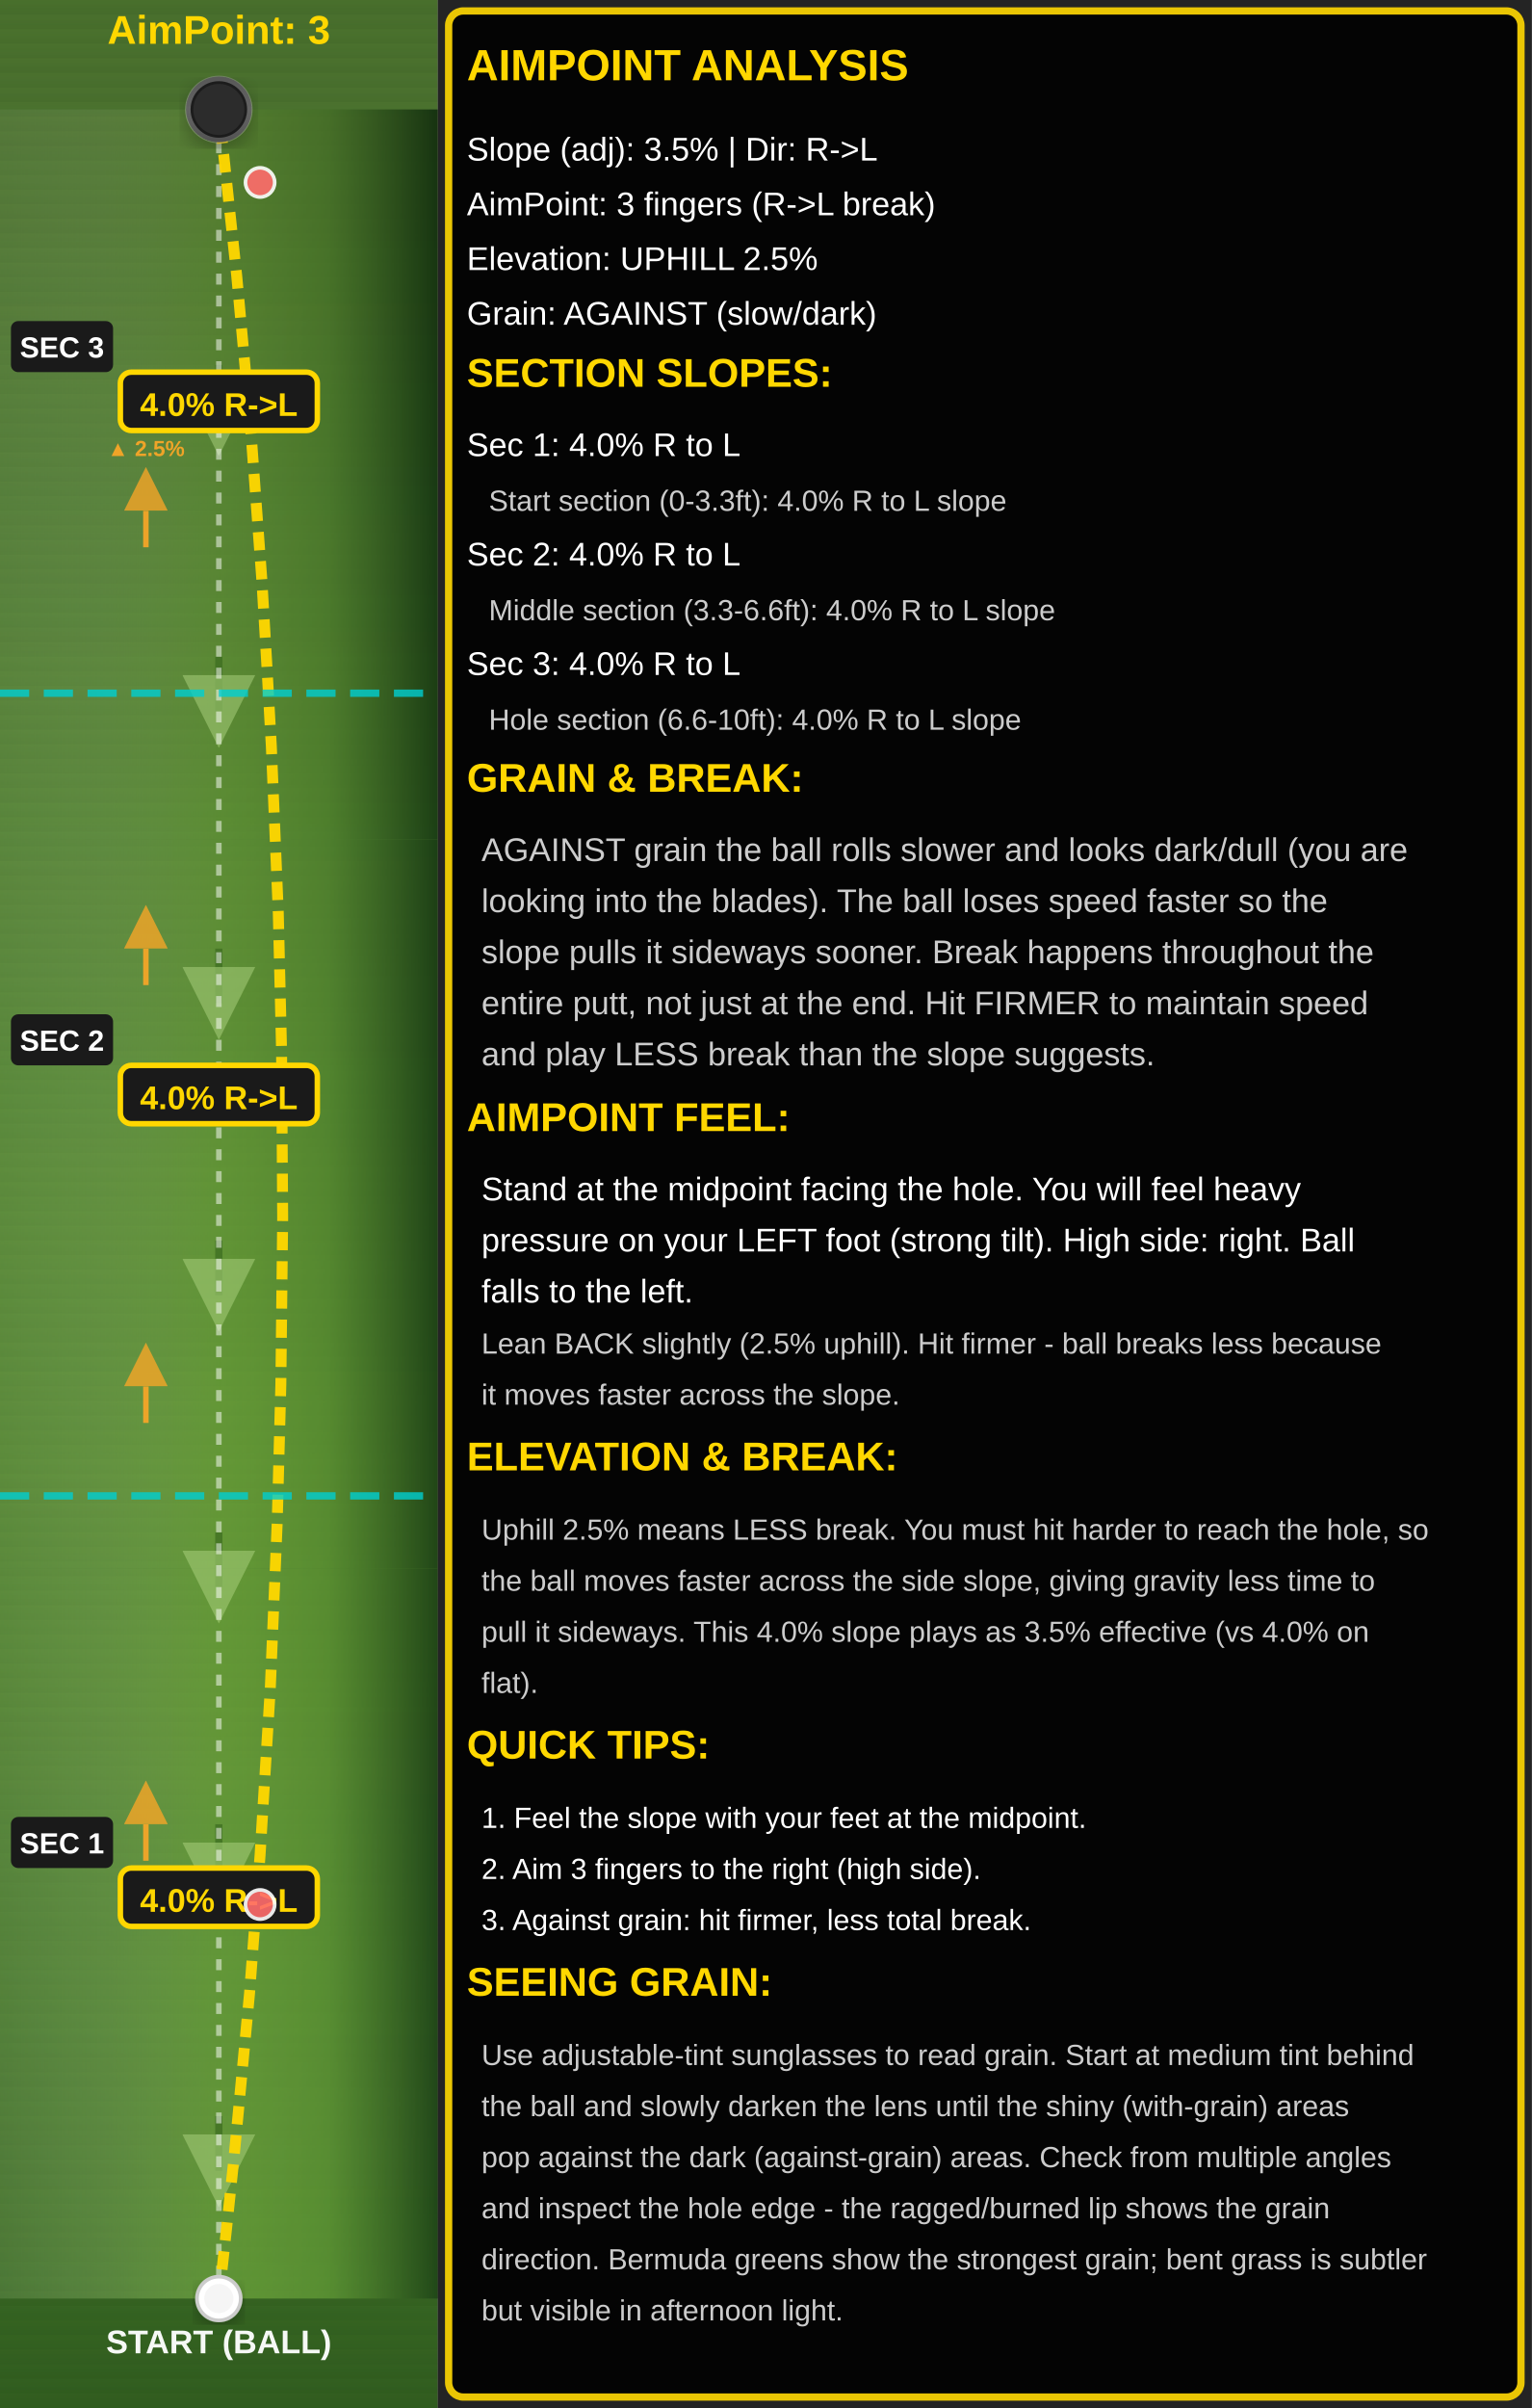
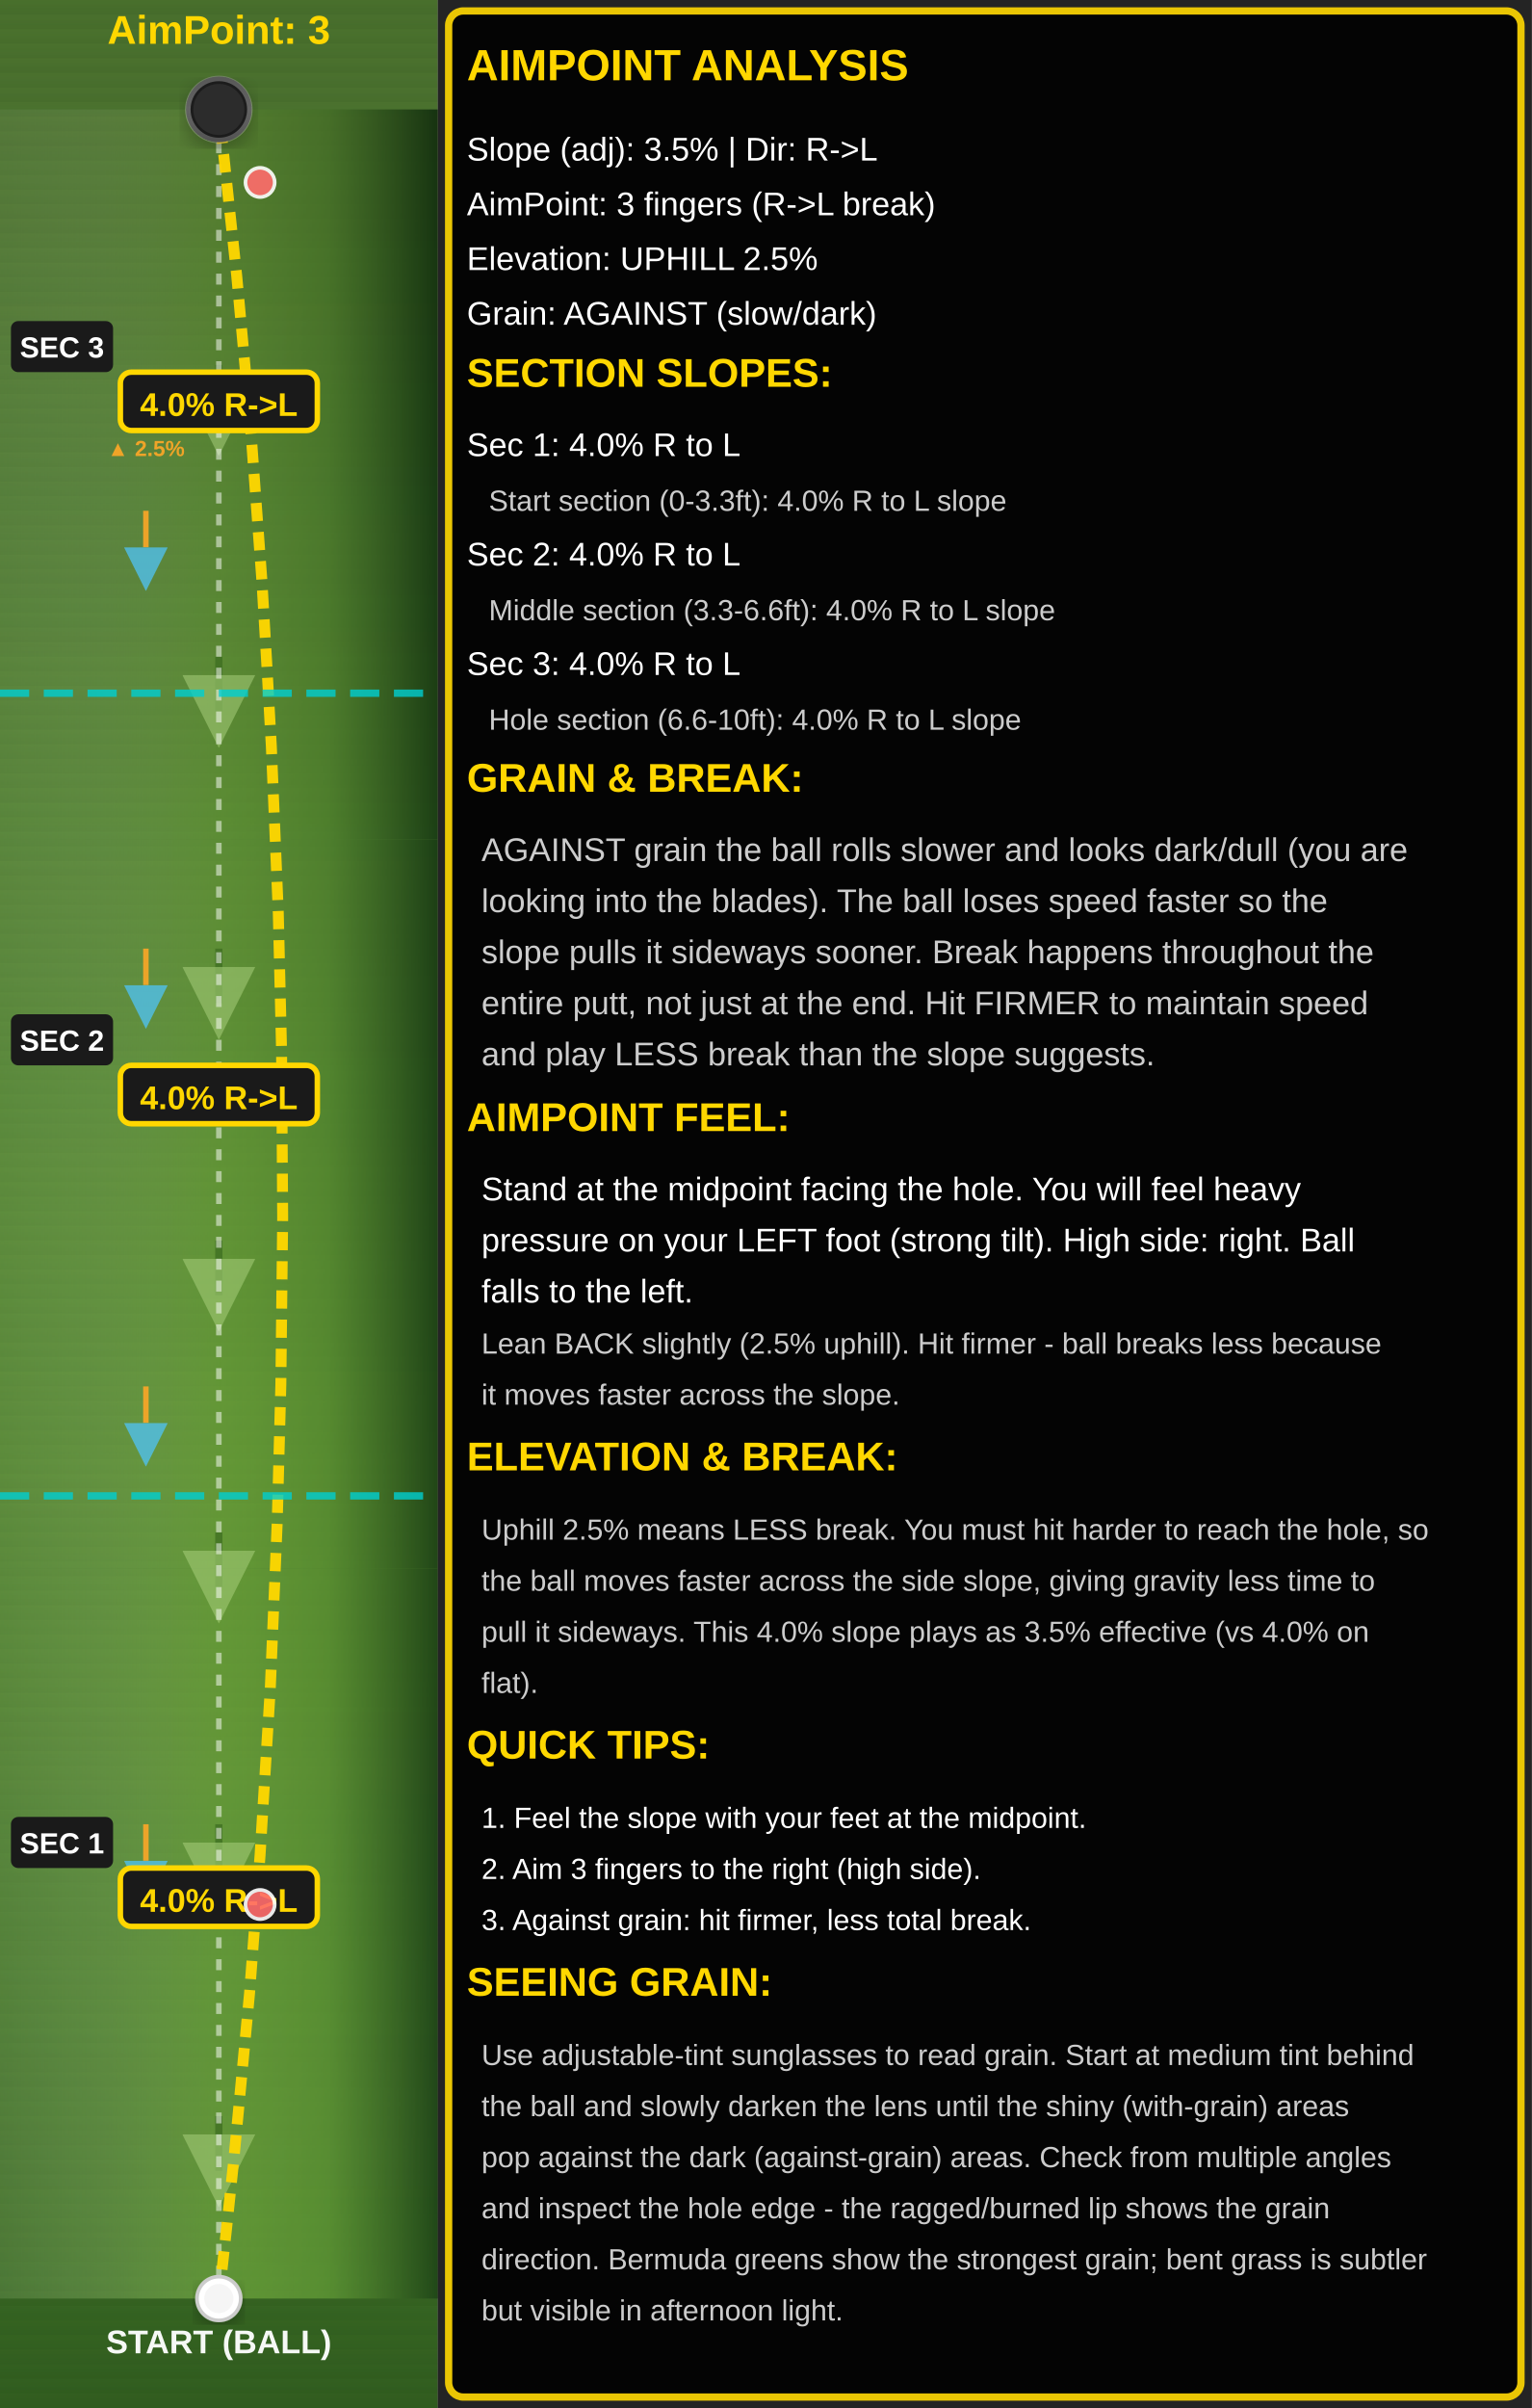
<svg xmlns="http://www.w3.org/2000/svg" width="420" height="660">
  <defs>
    <linearGradient id="baseGreen" x1="0%" y1="0%" x2="0%" y2="100%">
      <stop offset="0%" style="stop-color:#689F38;stop-opacity:1" />
      <stop offset="50%" style="stop-color:#558B2F;stop-opacity:1" />
      <stop offset="100%" style="stop-color:#4A7C27;stop-opacity:1" />
    </linearGradient>
    <linearGradient id="grainGradient" x1="0%" y1="0%" x2="0%" y2="100%">
      <stop offset="0%" style="stop-color:#0D1F0A;stop-opacity:0.7" />
      <stop offset="30%" style="stop-color:#1B3D14;stop-opacity:0.6" />
      <stop offset="60%" style="stop-color:#2E5A1F;stop-opacity:0.45" />
      <stop offset="100%" style="stop-color:#3E7B2F;stop-opacity:0.3" />
    </linearGradient>
    <linearGradient id="elevationGradient" x1="0%" y1="0%" x2="0%" y2="100%">
      <stop offset="0%" style="stop-color:#AED581;stop-opacity:0.28" />
      <stop offset="50%" style="stop-color:#689F38;stop-opacity:0.60" />
      <stop offset="100%" style="stop-color:#1B3D14;stop-opacity:0.92" />
    </linearGradient>
    <linearGradient id="breakGradientSec1" x1="0%" y1="0%" x2="100%" y2="0%">
      <stop offset="0%" style="stop-color:#C5E1A5;stop-opacity:0.2" />
      <stop offset="25%" style="stop-color:#AED581;stop-opacity:0.36" />
      <stop offset="50%" style="stop-color:#8BC34A;stop-opacity:0.6" />
      <stop offset="75%" style="stop-color:#689F38;stop-opacity:0.8" />
      <stop offset="100%" style="stop-color:#1B3D14;stop-opacity:1.0" />
    </linearGradient>
    <linearGradient id="breakGradientSec2" x1="0%" y1="0%" x2="100%" y2="0%">
      <stop offset="0%" style="stop-color:#C5E1A5;stop-opacity:0.2" />
      <stop offset="25%" style="stop-color:#AED581;stop-opacity:0.36" />
      <stop offset="50%" style="stop-color:#8BC34A;stop-opacity:0.6" />
      <stop offset="75%" style="stop-color:#689F38;stop-opacity:0.8" />
      <stop offset="100%" style="stop-color:#1B3D14;stop-opacity:1.0" />
    </linearGradient>
    <linearGradient id="breakGradientSec3" x1="0%" y1="0%" x2="100%" y2="0%">
      <stop offset="0%" style="stop-color:#C5E1A5;stop-opacity:0.2" />
      <stop offset="25%" style="stop-color:#AED581;stop-opacity:0.36" />
      <stop offset="50%" style="stop-color:#8BC34A;stop-opacity:0.6" />
      <stop offset="75%" style="stop-color:#689F38;stop-opacity:0.8" />
      <stop offset="100%" style="stop-color:#1B3D14;stop-opacity:1.0" />
    </linearGradient>
    <linearGradient id="holeGrainGradient" x1="50%" y1="0%" x2="50%" y2="100%">
      <stop offset="0%" style="stop-color:#999999;stop-opacity:0.6" />
      <stop offset="50%" style="stop-color:#CCCCCC;stop-opacity:0.5" />
      <stop offset="100%" style="stop-color:#FFFFFF;stop-opacity:0.3" />
    </linearGradient>
    <filter id="shadow">
      <feDropShadow dx="0" dy="2" stdDeviation="3" flood-opacity="0.3" />
    </filter>
    <marker id="arrowhead-grain" markerWidth="10" markerHeight="10" refX="5" refY="5" orient="auto">
      <polygon points="0,0 10,5 0,10" fill="#AED581" opacity="0.7" />
    </marker>
    <marker id="arrowhead-elev-up" markerWidth="8" markerHeight="8" refX="4" refY="8" orient="0">
      <polygon points="4,0 8,8 0,8" fill="#FFA726" opacity="0.85" />
    </marker>
    <marker id="arrowhead-elev-down" markerWidth="8" markerHeight="8" refX="4" refY="0" orient="0">
      <polygon points="0,0 8,0 4,8" fill="#4FC3F7" opacity="0.85" />
    </marker>
    <pattern id="grassTexture" x="0" y="0" width="4" height="4" patternUnits="userSpaceOnUse">
      <rect width="4" height="4" fill="url(#baseGreen)" opacity="0.95" />
      <line x1="0" y1="2" x2="4" y2="2" stroke="#5A9B3F" stroke-width="0.5" opacity="0.3" />
    </pattern>
  </defs>
  <rect width="120" height="660" fill="url(#baseGreen)" />
  <rect width="120" height="660" fill="url(#grassTexture)" opacity="0.3" />
  <rect width="120" height="660" fill="url(#elevationGradient)" opacity="0.7" />
  <rect x="0" y="430.0" width="120" height="200.0" fill="url(#breakGradientSec1)" opacity="1.0" />
  <rect x="0" y="230.0" width="120" height="200.0" fill="url(#breakGradientSec2)" opacity="1.0" />
  <rect x="0" y="30" width="120" height="200.0" fill="url(#breakGradientSec3)" opacity="1.0" />
  <rect width="120" height="660" fill="url(#grainGradient)" opacity="0.6" />
  <line x1="60.0" y1="100" x2="60.0" y2="115" stroke="#3A6B1F" stroke-width="2" opacity="0.7" marker-end="url(#arrowhead-grain)" />
  <line x1="60.0" y1="180" x2="60.0" y2="195" stroke="#3A6B1F" stroke-width="2" opacity="0.7" marker-end="url(#arrowhead-grain)" />
  <line x1="60.0" y1="260" x2="60.0" y2="275" stroke="#3A6B1F" stroke-width="2" opacity="0.7" marker-end="url(#arrowhead-grain)" />
  <line x1="60.0" y1="340" x2="60.0" y2="355" stroke="#3A6B1F" stroke-width="2" opacity="0.7" marker-end="url(#arrowhead-grain)" />
  <line x1="60.0" y1="420" x2="60.0" y2="435" stroke="#3A6B1F" stroke-width="2" opacity="0.7" marker-end="url(#arrowhead-grain)" />
  <line x1="60.0" y1="500" x2="60.0" y2="515" stroke="#3A6B1F" stroke-width="2" opacity="0.7" marker-end="url(#arrowhead-grain)" />
  <line x1="60.0" y1="580" x2="60.0" y2="595" stroke="#3A6B1F" stroke-width="2" opacity="0.7" marker-end="url(#arrowhead-grain)" />
-   <line x1="40.0" y1="150" x2="40.0" y2="140" stroke="#FFA726" stroke-width="1.5" opacity="0.88" marker-end="url(#arrowhead-elev-up)" />
-   <line x1="40.0" y1="270" x2="40.0" y2="260" stroke="#FFA726" stroke-width="1.5" opacity="0.88" marker-end="url(#arrowhead-elev-up)" />
-   <line x1="40.0" y1="390" x2="40.0" y2="380" stroke="#FFA726" stroke-width="1.5" opacity="0.88" marker-end="url(#arrowhead-elev-up)" />
-   <line x1="40.0" y1="510" x2="40.0" y2="500" stroke="#FFA726" stroke-width="1.5" opacity="0.88" marker-end="url(#arrowhead-elev-up)" />
+   <line x1="40.0" y1="140" x2="40.0" y2="150" stroke="#FFA726" stroke-width="1.5" opacity="0.88" marker-end="url(#arrowhead-elev-down)" />
+   <line x1="40.0" y1="260" x2="40.0" y2="270" stroke="#FFA726" stroke-width="1.5" opacity="0.88" marker-end="url(#arrowhead-elev-down)" />
+   <line x1="40.0" y1="380" x2="40.0" y2="390" stroke="#FFA726" stroke-width="1.5" opacity="0.88" marker-end="url(#arrowhead-elev-down)" />
+   <line x1="40.0" y1="500" x2="40.0" y2="510" stroke="#FFA726" stroke-width="1.5" opacity="0.88" marker-end="url(#arrowhead-elev-down)" />
  <text x="40.0" y="125" font-family="Arial, sans-serif" font-size="6" fill="#FFA726" text-anchor="middle" font-weight="bold" opacity="0.9">▲ 2.5%</text>
  <line x1="60.0" y1="630" x2="60.0" y2="30.0" stroke="#FFFFFF" stroke-width="1.5" stroke-dasharray="3,3" opacity="0.5" />
  <path d="M 60.0 630.0 C 61.4 617.5, 62.8 604.6, 64.1 592.0 C 65.5 577.0, 67.0 561.5, 68.4 546.5 C 69.4 533.9, 70.3 521.0, 71.3 508.5 C 72.2 493.4, 73.2 477.9, 74.1 462.9 C 74.7 447.9, 75.4 432.4, 76.0 417.3 C 76.3 404.8, 76.7 391.9, 77.0 379.4 C 77.2 364.3, 77.3 348.8, 77.5 333.8 C 77.4 318.8, 77.3 303.3, 77.2 288.2 C 76.9 275.7, 76.6 262.8, 76.3 250.3 C 75.7 235.2, 75.0 219.7, 74.4 204.7 C 73.6 189.6, 72.7 174.2, 71.8 159.1 C 70.9 146.6, 69.9 133.7, 69.0 121.1 C 67.7 106.1, 66.3 90.6, 64.9 75.6 C 63.3 60.5, 61.6 45.0, 60.0 30.0" stroke="#FFD700" stroke-width="3" fill="none" stroke-dasharray="5,3" opacity="0.95" />
  <line x1="0" y1="410.0" x2="120" y2="410.0" stroke="#00CED1" stroke-width="2" opacity="0.8" stroke-dasharray="8,4" />
  <line x1="0" y1="190.0" x2="120" y2="190.0" stroke="#00CED1" stroke-width="2" opacity="0.8" stroke-dasharray="8,4" />
  <rect x="3" y="498.0" width="28" height="14" fill="#1A1A1A" rx="2" />
  <text x="17" y="508.0" font-family="Arial, sans-serif" font-size="8" fill="#FFFFFF" text-anchor="middle" font-weight="bold">SEC 1</text>
  <rect x="33.0" y="512.0" width="54" height="16" fill="#1A1A1A" rx="3" stroke="#FFD700" stroke-width="1.5" />
  <text x="60.0" y="524.0" font-family="Arial, sans-serif" font-size="9" fill="#FFD700" text-anchor="middle" font-weight="bold">4.0% R-&gt;L</text>
  <rect x="3" y="278.0" width="28" height="14" fill="#1A1A1A" rx="2" />
  <text x="17" y="288.0" font-family="Arial, sans-serif" font-size="8" fill="#FFFFFF" text-anchor="middle" font-weight="bold">SEC 2</text>
  <rect x="33.0" y="292.0" width="54" height="16" fill="#1A1A1A" rx="3" stroke="#FFD700" stroke-width="1.5" />
  <text x="60.0" y="304.0" font-family="Arial, sans-serif" font-size="9" fill="#FFD700" text-anchor="middle" font-weight="bold">4.0% R-&gt;L</text>
  <rect x="3" y="88.0" width="28" height="14" fill="#1A1A1A" rx="2" />
  <text x="17" y="98.0" font-family="Arial, sans-serif" font-size="8" fill="#FFFFFF" text-anchor="middle" font-weight="bold">SEC 3</text>
  <rect x="33.0" y="102.0" width="54" height="16" fill="#1A1A1A" rx="3" stroke="#FFD700" stroke-width="1.5" />
  <text x="60.0" y="114.0" font-family="Arial, sans-serif" font-size="9" fill="#FFD700" text-anchor="middle" font-weight="bold">4.0% R-&gt;L</text>
  <circle cx="71.306" cy="522" r="4" fill="#FF6B6B" opacity="0.9" stroke="#FFFFFF" stroke-width="1" />
  <circle cx="71.306" cy="50" r="4" fill="#FF6B6B" opacity="0.9" stroke="#FFFFFF" stroke-width="1" />
  <text x="60.0" y="12" font-family="Arial, sans-serif" font-size="11" fill="#FFD700" text-anchor="middle" font-weight="bold">AimPoint: 3</text>
  <circle cx="60.0" cy="30.0" r="9" fill="#1A1A1A" filter="url(#shadow)" />
  <circle cx="60.0" cy="30.0" r="7" fill="#2C2C2C" />
  <circle cx="60.0" cy="30.0" r="8.5" fill="none" stroke="url(#holeGrainGradient)" stroke-width="1.5" opacity="0.8" />
  <circle cx="60.0" cy="630" r="6" fill="#FFFFFF" stroke="#CCCCCC" stroke-width="1" filter="url(#shadow)" />
  <circle cx="60.0" cy="630" r="4" fill="#F5F5F5" />
  <text x="60.0" y="645" font-family="Arial, sans-serif" font-size="9" fill="#FFFFFF" text-anchor="middle" font-weight="bold" opacity="0.95">START (BALL)</text>
  <rect x="120" y="0" width="300" height="660" fill="#1A1A1A" opacity="0.95" />
  <rect x="123" y="3" width="294" height="654" fill="#000000" opacity="0.9" rx="4" stroke="#FFD700" stroke-width="2" />
  <text x="128" y="22" font-family="Arial, sans-serif" font-size="12" fill="#FFD700" font-weight="bold">AIMPOINT ANALYSIS</text>
  <text x="128" y="44" font-family="Arial, sans-serif" font-size="9" fill="#FFFFFF">Slope (adj): 3.5%  |  Dir: R-&gt;L</text>
  <text x="128" y="59" font-family="Arial, sans-serif" font-size="9" fill="#FFFFFF">AimPoint: 3 fingers (R-&gt;L break)</text>
  <text x="128" y="74" font-family="Arial, sans-serif" font-size="9" fill="#FFFFFF">Elevation: UPHILL 2.5%</text>
  <text x="128" y="89" font-family="Arial, sans-serif" font-size="9" fill="#FFFFFF">Grain: AGAINST (slow/dark)</text>
  <text x="128" y="106" font-family="Arial, sans-serif" font-size="11" fill="#FFD700" font-weight="bold">SECTION SLOPES:</text>
  <text x="128" y="125" font-family="Arial, sans-serif" font-size="9" fill="#FFFFFF">Sec 1: 4.0% R to L</text>
  <text x="134" y="140" font-family="Arial, sans-serif" font-size="8" fill="#CCCCCC">Start section (0-3.3ft): 4.0% R to L slope</text>
  <text x="128" y="155" font-family="Arial, sans-serif" font-size="9" fill="#FFFFFF">Sec 2: 4.0% R to L</text>
  <text x="134" y="170" font-family="Arial, sans-serif" font-size="8" fill="#CCCCCC">Middle section (3.3-6.6ft): 4.0% R to L slope</text>
  <text x="128" y="185" font-family="Arial, sans-serif" font-size="9" fill="#FFFFFF">Sec 3: 4.0% R to L</text>
  <text x="134" y="200" font-family="Arial, sans-serif" font-size="8" fill="#CCCCCC">Hole section (6.6-10ft): 4.0% R to L slope</text>
  <text x="128" y="217" font-family="Arial, sans-serif" font-size="11" fill="#FFD700" font-weight="bold">GRAIN &amp; BREAK:</text>
  <text x="132" y="236" font-family="Arial, sans-serif" font-size="9" fill="#CCCCCC">AGAINST grain the ball rolls slower and looks dark/dull (you are</text>
  <text x="132" y="250" font-family="Arial, sans-serif" font-size="9" fill="#CCCCCC">looking into the blades). The ball loses speed faster so the</text>
  <text x="132" y="264" font-family="Arial, sans-serif" font-size="9" fill="#CCCCCC">slope pulls it sideways sooner. Break happens throughout the</text>
  <text x="132" y="278" font-family="Arial, sans-serif" font-size="9" fill="#CCCCCC">entire putt, not just at the end. Hit FIRMER to maintain speed</text>
  <text x="132" y="292" font-family="Arial, sans-serif" font-size="9" fill="#CCCCCC">and play LESS break than the slope suggests.</text>
  <text x="128" y="310" font-family="Arial, sans-serif" font-size="11" fill="#FFD700" font-weight="bold">AIMPOINT FEEL:</text>
  <text x="132" y="329" font-family="Arial, sans-serif" font-size="9" fill="#FFFFFF">Stand at the midpoint facing the hole. You will feel heavy</text>
  <text x="132" y="343" font-family="Arial, sans-serif" font-size="9" fill="#FFFFFF">pressure on your LEFT foot (strong tilt). High side: right. Ball</text>
  <text x="132" y="357" font-family="Arial, sans-serif" font-size="9" fill="#FFFFFF">falls to the left.</text>
  <text x="132" y="371" font-family="Arial, sans-serif" font-size="8" fill="#CCCCCC">Lean BACK slightly (2.5% uphill). Hit firmer - ball breaks less because</text>
  <text x="132" y="385" font-family="Arial, sans-serif" font-size="8" fill="#CCCCCC">it moves faster across the slope.</text>
  <text x="128" y="403" font-family="Arial, sans-serif" font-size="11" fill="#FFD700" font-weight="bold">ELEVATION &amp; BREAK:</text>
  <text x="132" y="422" font-family="Arial, sans-serif" font-size="8" fill="#CCCCCC">Uphill 2.5% means LESS break. You must hit harder to reach the hole, so</text>
  <text x="132" y="436" font-family="Arial, sans-serif" font-size="8" fill="#CCCCCC">the ball moves faster across the side slope, giving gravity less time to</text>
  <text x="132" y="450" font-family="Arial, sans-serif" font-size="8" fill="#CCCCCC">pull it sideways. This 4.0% slope plays as 3.5% effective (vs 4.0% on</text>
  <text x="132" y="464" font-family="Arial, sans-serif" font-size="8" fill="#CCCCCC">flat).</text>
  <text x="128" y="482" font-family="Arial, sans-serif" font-size="11" fill="#FFD700" font-weight="bold">QUICK TIPS:</text>
  <text x="132" y="501" font-family="Arial, sans-serif" font-size="8" fill="#FFFFFF">1. Feel the slope with your feet at the midpoint.</text>
  <text x="132" y="515" font-family="Arial, sans-serif" font-size="8" fill="#FFFFFF">2. Aim 3 fingers to the right (high side).</text>
  <text x="132" y="529" font-family="Arial, sans-serif" font-size="8" fill="#FFFFFF">3. Against grain: hit firmer, less total break.</text>
  <text x="128" y="547" font-family="Arial, sans-serif" font-size="11" fill="#FFD700" font-weight="bold">SEEING GRAIN:</text>
  <text x="132" y="566" font-family="Arial, sans-serif" font-size="8" fill="#CCCCCC">Use adjustable-tint sunglasses to read grain. Start at medium tint behind</text>
  <text x="132" y="580" font-family="Arial, sans-serif" font-size="8" fill="#CCCCCC">the ball and slowly darken the lens until the shiny (with-grain) areas</text>
  <text x="132" y="594" font-family="Arial, sans-serif" font-size="8" fill="#CCCCCC">pop against the dark (against-grain) areas. Check from multiple angles</text>
  <text x="132" y="608" font-family="Arial, sans-serif" font-size="8" fill="#CCCCCC">and inspect the hole edge - the ragged/burned lip shows the grain</text>
  <text x="132" y="622" font-family="Arial, sans-serif" font-size="8" fill="#CCCCCC">direction. Bermuda greens show the strongest grain; bent grass is subtler</text>
  <text x="132" y="636" font-family="Arial, sans-serif" font-size="8" fill="#CCCCCC">but visible in afternoon light.</text>
</svg>
